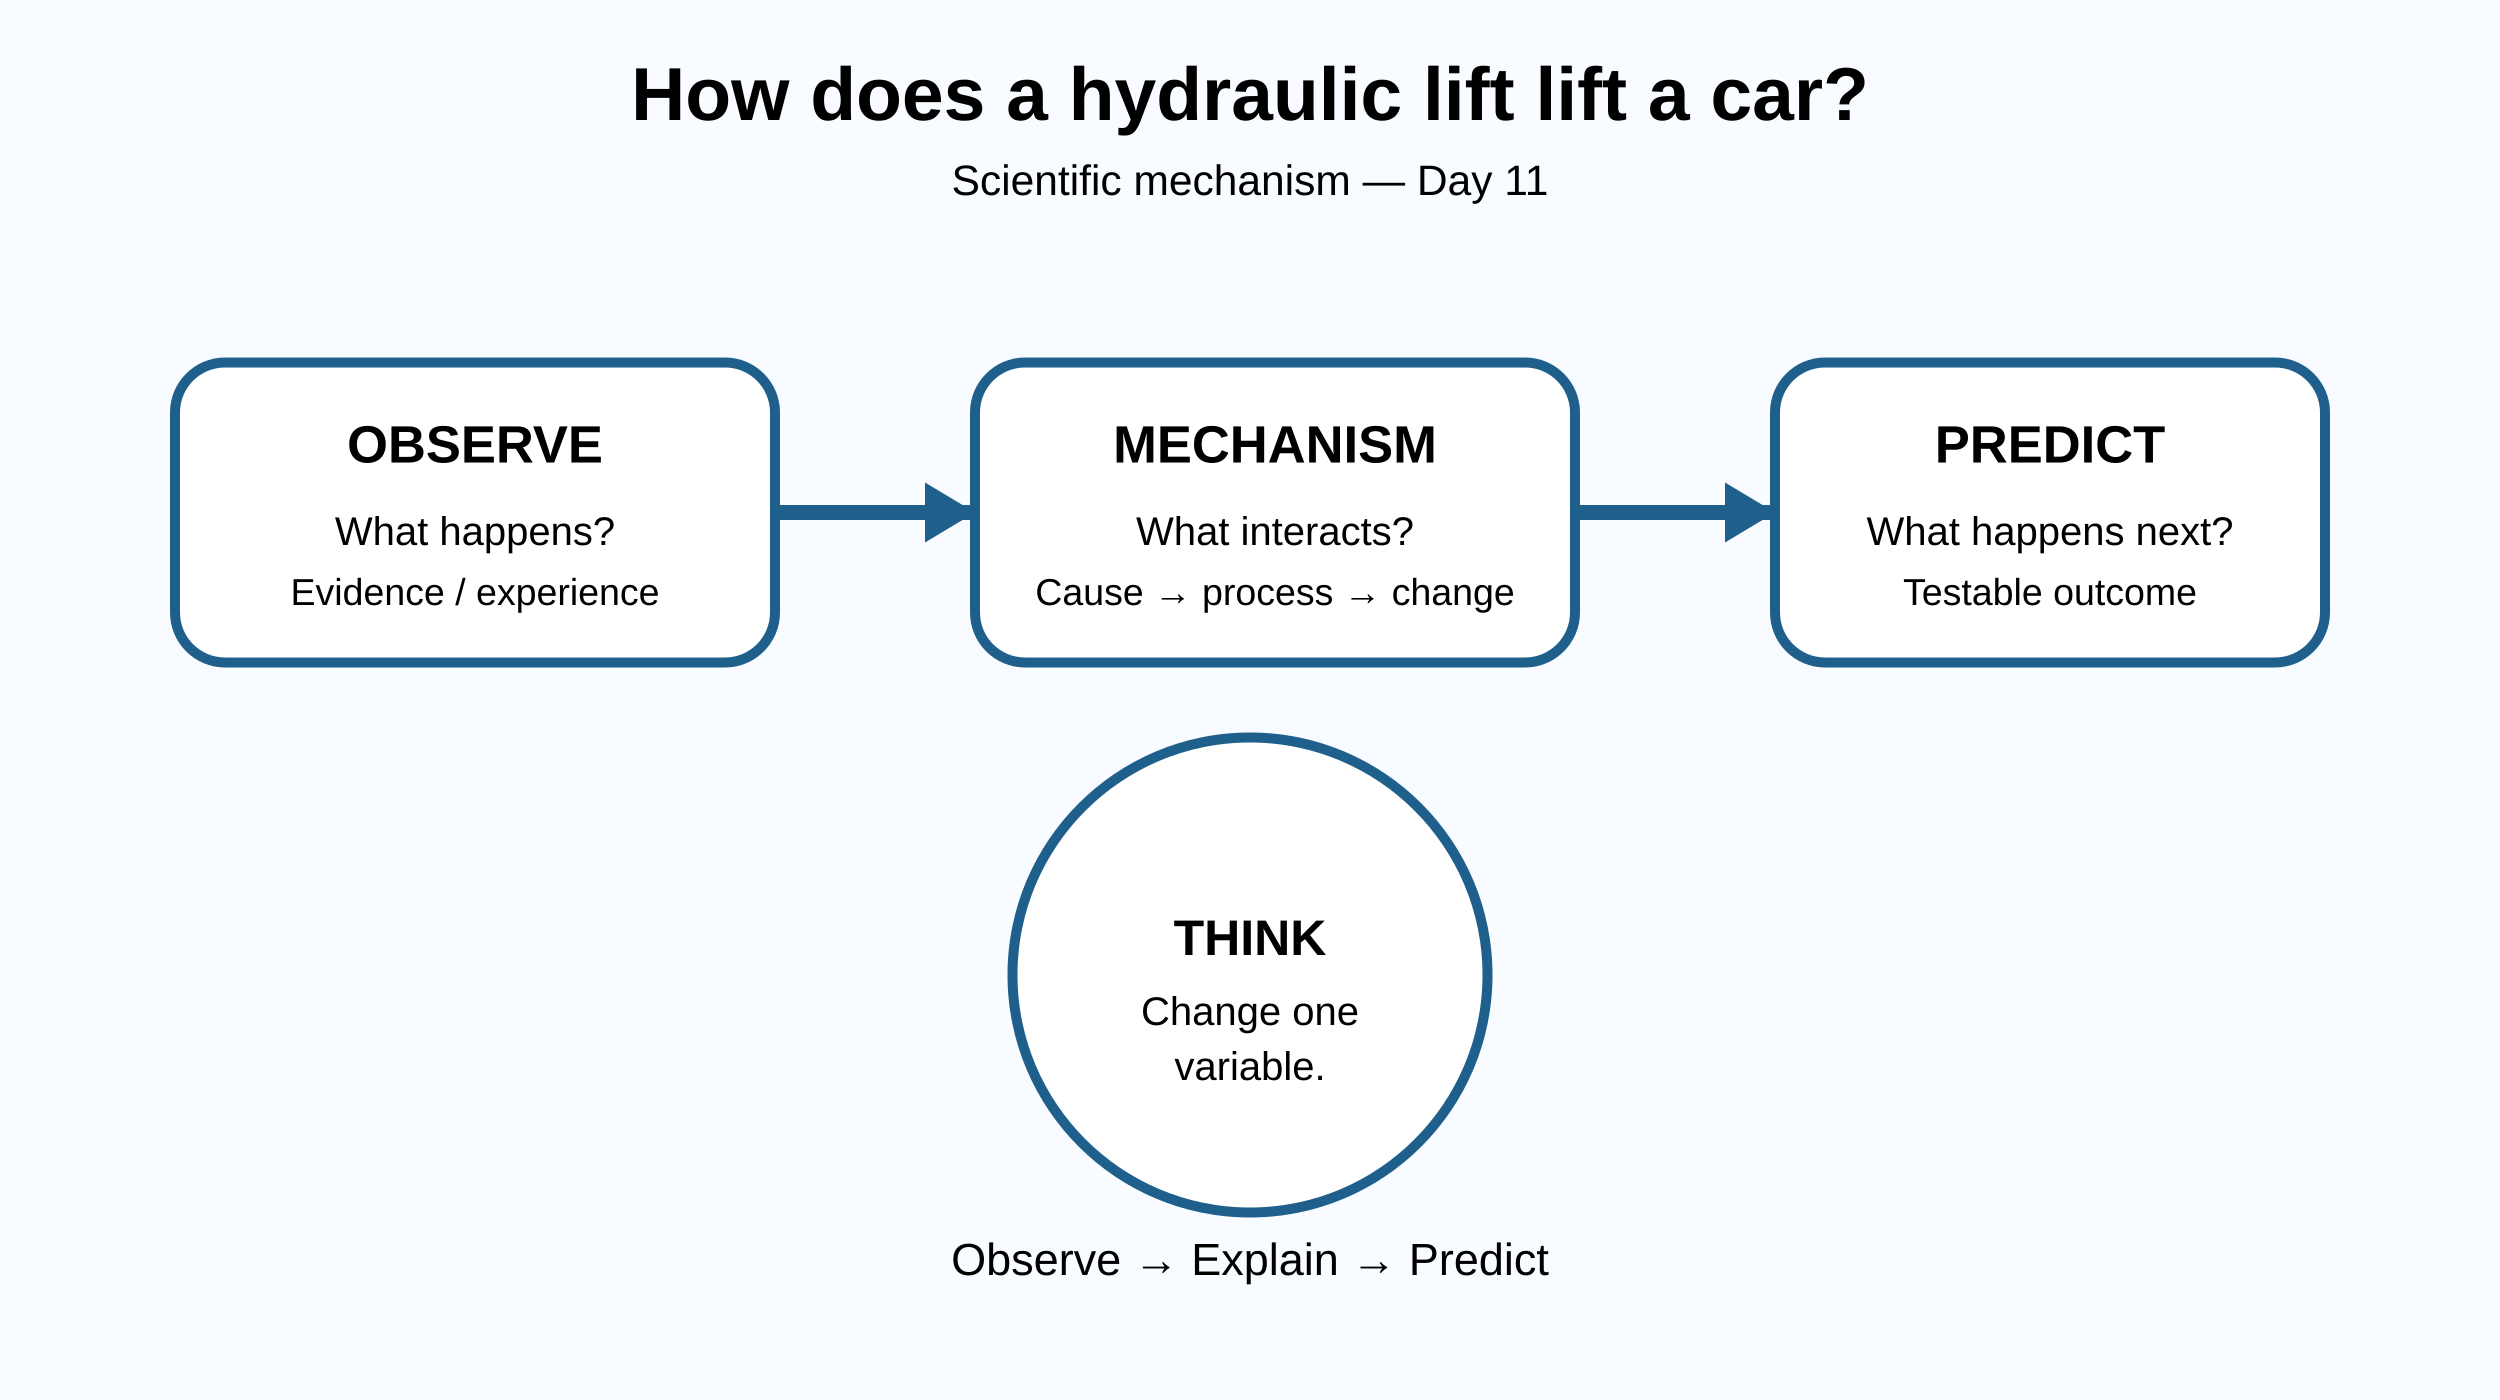
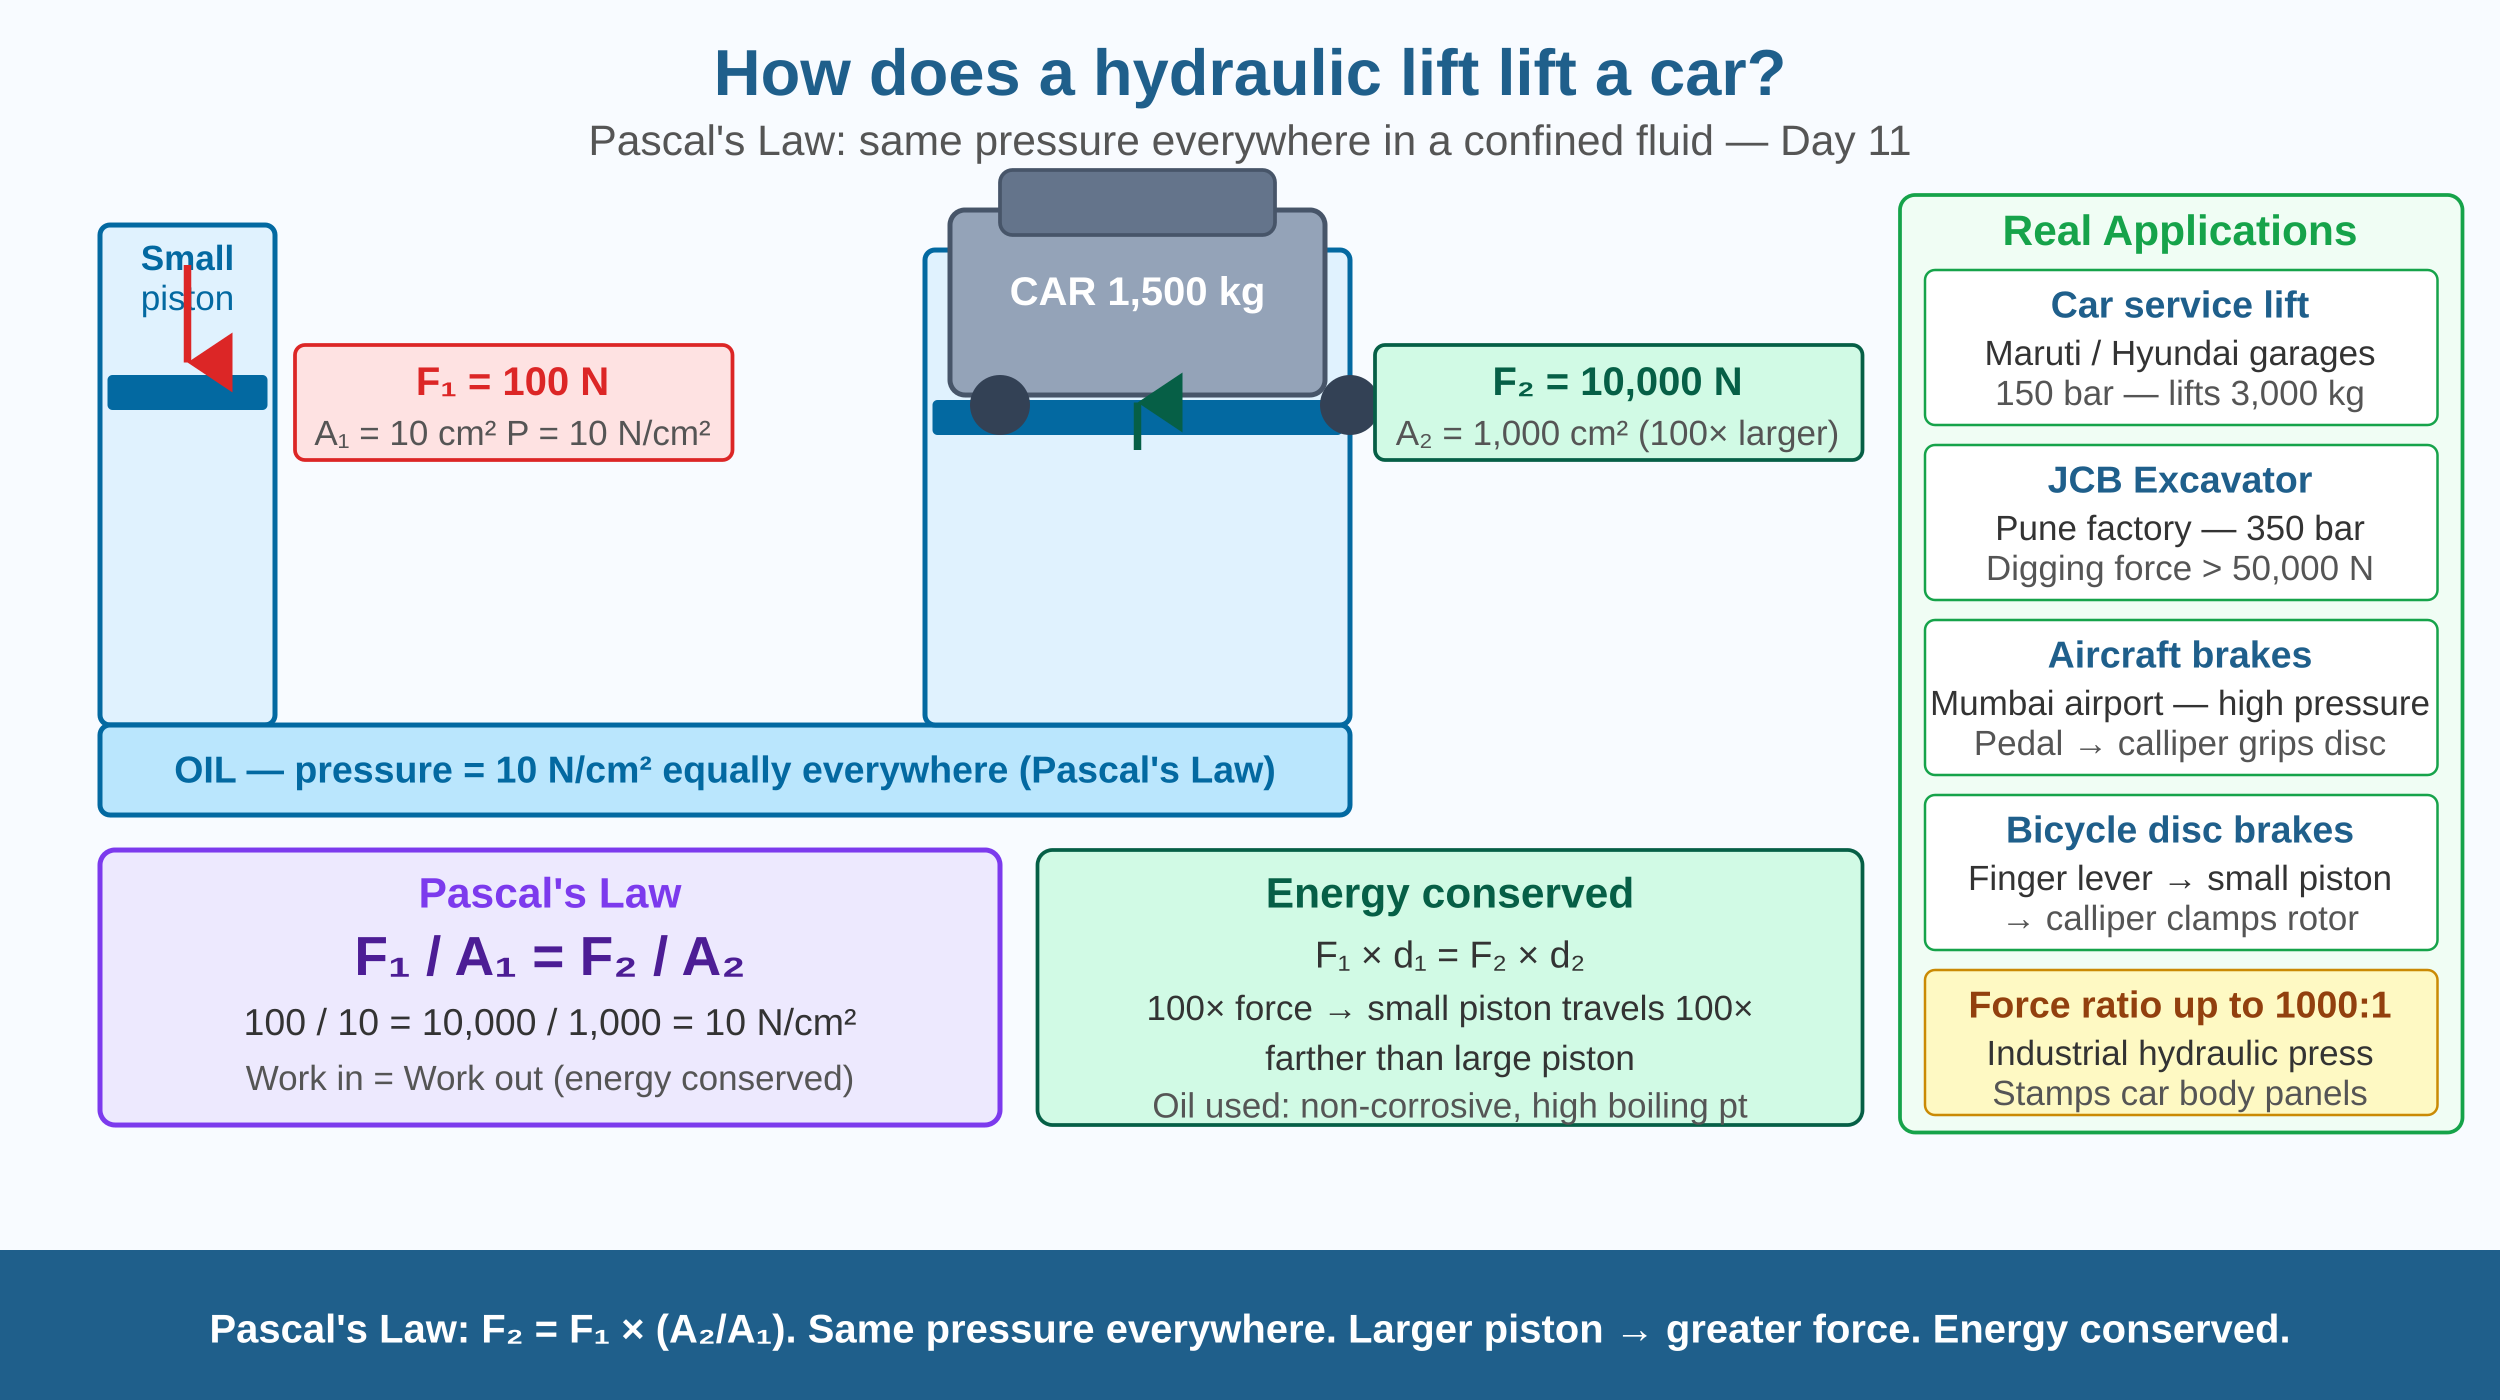
<svg xmlns="http://www.w3.org/2000/svg" width="1000" height="560" viewBox="0 0 1000 560">
+   <defs>
+     <marker id="dn11" markerWidth="8" markerHeight="6" refX="4" refY="6" orient="auto">
+       <polygon points="0 0,8 0,4 6" fill="#dc2626" />
+     </marker>
+     <marker id="up11" markerWidth="8" markerHeight="6" refX="4" refY="0" orient="auto">
+       <polygon points="0 6,8 6,4 0" fill="#065f46" />
+     </marker>
+     <marker id="rt11" markerWidth="8" markerHeight="6" refX="8" refY="3" orient="auto">
+       <polygon points="0 0,8 3,0 6" fill="#0369a1" />
+     </marker>
+   </defs>
  <rect width="1000" height="560" fill="#f8fbff" />
-   <text x="500" y="48" text-anchor="middle" font-family="Arial" font-size="30" font-weight="700">How does a hydraulic lift lift a car?</text>
-   <text x="500" y="78" text-anchor="middle" font-family="Arial" font-size="17">Scientific mechanism — Day 11</text>
-   <rect x="70" y="145" width="240" height="120" rx="20" fill="white" stroke="#1f5f8b" stroke-width="4" />
-   <text x="190" y="185" text-anchor="middle" font-family="Arial" font-size="21" font-weight="700">OBSERVE</text>
-   <text x="190" y="218" text-anchor="middle" font-family="Arial" font-size="16">What happens?</text>
-   <text x="190" y="242" text-anchor="middle" font-family="Arial" font-size="15">Evidence / experience</text>
-   <line x1="310" y1="205" x2="390" y2="205" stroke="#1f5f8b" stroke-width="6" />
-   <polygon points="390,205 370,193 370,217" fill="#1f5f8b" />
-   <rect x="390" y="145" width="240" height="120" rx="20" fill="white" stroke="#1f5f8b" stroke-width="4" />
-   <text x="510" y="185" text-anchor="middle" font-family="Arial" font-size="21" font-weight="700">MECHANISM</text>
-   <text x="510" y="218" text-anchor="middle" font-family="Arial" font-size="16">What interacts?</text>
-   <text x="510" y="242" text-anchor="middle" font-family="Arial" font-size="15">Cause → process → change</text>
-   <line x1="630" y1="205" x2="710" y2="205" stroke="#1f5f8b" stroke-width="6" />
-   <polygon points="710,205 690,193 690,217" fill="#1f5f8b" />
-   <rect x="710" y="145" width="220" height="120" rx="20" fill="white" stroke="#1f5f8b" stroke-width="4" />
-   <text x="820" y="185" text-anchor="middle" font-family="Arial" font-size="21" font-weight="700">PREDICT</text>
-   <text x="820" y="218" text-anchor="middle" font-family="Arial" font-size="16">What happens next?</text>
-   <text x="820" y="242" text-anchor="middle" font-family="Arial" font-size="15">Testable outcome</text>
-   <circle cx="500" cy="390" r="95" fill="white" stroke="#1f5f8b" stroke-width="4" />
-   <text x="500" y="382" text-anchor="middle" font-family="Arial" font-size="20" font-weight="700">THINK</text>
-   <text x="500" y="410" text-anchor="middle" font-family="Arial" font-size="16">Change one</text>
-   <text x="500" y="432" text-anchor="middle" font-family="Arial" font-size="16">variable.</text>
-   <text x="500" y="510" text-anchor="middle" font-family="Arial" font-size="18">Observe → Explain → Predict</text>
+   <text x="500" y="38" text-anchor="middle" font-family="Arial" font-size="26" font-weight="700" fill="#1f5f8b">How does a hydraulic lift lift a car?</text>
+   <text x="500" y="62" text-anchor="middle" font-family="Arial" font-size="17" fill="#555">Pascal's Law: same pressure everywhere in a confined fluid — Day 11</text>
+   <rect x="40" y="90" width="70" height="200" rx="4" fill="#e0f2fe" stroke="#0369a1" stroke-width="2" />
+   <text x="75" y="108" text-anchor="middle" font-family="Arial" font-size="14" fill="#0369a1" font-weight="700">Small</text>
+   <text x="75" y="124" text-anchor="middle" font-family="Arial" font-size="14" fill="#0369a1">piston</text>
+   <rect x="43" y="150" width="64" height="14" rx="2" fill="#0369a1" />
+   <line x1="75" y1="106" x2="75" y2="145" stroke="#dc2626" stroke-width="3" marker-end="url(#dn11)" />
+   <rect x="118" y="138" width="175" height="46" rx="4" fill="#fee2e2" stroke="#dc2626" stroke-width="1.5" />
+   <text x="205" y="158" text-anchor="middle" font-family="Arial" font-size="16" font-weight="700" fill="#dc2626">F₁ = 100 N</text>
+   <text x="205" y="178" text-anchor="middle" font-family="Arial" font-size="14" fill="#555">A₁ = 10 cm²   P = 10 N/cm²</text>
+   <rect x="40" y="290" width="500" height="36" rx="4" fill="#bae6fd" stroke="#0369a1" stroke-width="2" />
+   <text x="290" y="313" text-anchor="middle" font-family="Arial" font-size="15" font-weight="700" fill="#0369a1">OIL — pressure = 10 N/cm² equally everywhere (Pascal's Law)</text>
+   <rect x="370" y="100" width="170" height="190" rx="4" fill="#e0f2fe" stroke="#0369a1" stroke-width="2" />
+   <rect x="373" y="160" width="164" height="14" rx="2" fill="#0369a1" />
+   <rect x="380" y="84" width="150" height="74" rx="6" fill="#94a3b8" stroke="#475569" stroke-width="2" />
+   <rect x="400" y="68" width="110" height="26" rx="5" fill="#64748b" stroke="#475569" stroke-width="1.5" />
+   <text x="455" y="122" text-anchor="middle" font-family="Arial" font-size="16" font-weight="700" fill="white">CAR 1,500 kg</text>
+   <circle cx="400" cy="162" r="12" fill="#334155" />
+   <circle cx="540" cy="162" r="12" fill="#334155" />
+   <line x1="455" y1="180" x2="455" y2="161" stroke="#065f46" stroke-width="3" marker-end="url(#up11)" />
+   <rect x="550" y="138" width="195" height="46" rx="4" fill="#d1fae5" stroke="#065f46" stroke-width="1.5" />
+   <text x="647" y="158" text-anchor="middle" font-family="Arial" font-size="16" font-weight="700" fill="#065f46">F₂ = 10,000 N</text>
+   <text x="647" y="178" text-anchor="middle" font-family="Arial" font-size="14" fill="#555">A₂ = 1,000 cm²   (100× larger)</text>
+   <rect x="40" y="340" width="360" height="110" rx="6" fill="#ede9fe" stroke="#7c3aed" stroke-width="2" />
+   <text x="220" y="363" text-anchor="middle" font-family="Arial" font-size="17" font-weight="700" fill="#7c3aed">Pascal's Law</text>
+   <text x="220" y="390" text-anchor="middle" font-family="Arial" font-size="22" font-weight="700" fill="#4c1d95">F₁ / A₁ = F₂ / A₂</text>
+   <text x="220" y="414" text-anchor="middle" font-family="Arial" font-size="15" fill="#333">100 / 10 = 10,000 / 1,000 = 10 N/cm²</text>
+   <text x="220" y="436" text-anchor="middle" font-family="Arial" font-size="14" fill="#555">Work in = Work out  (energy conserved)</text>
+   <rect x="415" y="340" width="330" height="110" rx="6" fill="#d1fae5" stroke="#065f46" stroke-width="1.5" />
+   <text x="580" y="363" text-anchor="middle" font-family="Arial" font-size="17" font-weight="700" fill="#065f46">Energy conserved</text>
+   <text x="580" y="387" text-anchor="middle" font-family="Arial" font-size="15" fill="#333">F₁ × d₁ = F₂ × d₂</text>
+   <text x="580" y="408" text-anchor="middle" font-family="Arial" font-size="14" fill="#333">100× force → small piston travels 100×</text>
+   <text x="580" y="428" text-anchor="middle" font-family="Arial" font-size="14" fill="#333">farther than large piston</text>
+   <text x="580" y="447" text-anchor="middle" font-family="Arial" font-size="14" fill="#555">Oil used: non-corrosive, high boiling pt</text>
+   <rect x="760" y="78" width="225" height="375" rx="6" fill="#f0fdf4" stroke="#16a34a" stroke-width="1.5" />
+   <text x="872" y="98" text-anchor="middle" font-family="Arial" font-size="17" font-weight="700" fill="#16a34a">Real Applications</text>
+   <rect x="770" y="108" width="205" height="62" rx="4" fill="white" stroke="#16a34a" stroke-width="1" />
+   <text x="872" y="127" text-anchor="middle" font-family="Arial" font-size="15" font-weight="700" fill="#1f5f8b">Car service lift</text>
+   <text x="872" y="146" text-anchor="middle" font-family="Arial" font-size="14" fill="#333">Maruti / Hyundai garages</text>
+   <text x="872" y="162" text-anchor="middle" font-family="Arial" font-size="14" fill="#555">150 bar — lifts 3,000 kg</text>
+   <rect x="770" y="178" width="205" height="62" rx="4" fill="white" stroke="#16a34a" stroke-width="1" />
+   <text x="872" y="197" text-anchor="middle" font-family="Arial" font-size="15" font-weight="700" fill="#1f5f8b">JCB Excavator</text>
+   <text x="872" y="216" text-anchor="middle" font-family="Arial" font-size="14" fill="#333">Pune factory — 350 bar</text>
+   <text x="872" y="232" text-anchor="middle" font-family="Arial" font-size="14" fill="#555">Digging force &gt; 50,000 N</text>
+   <rect x="770" y="248" width="205" height="62" rx="4" fill="white" stroke="#16a34a" stroke-width="1" />
+   <text x="872" y="267" text-anchor="middle" font-family="Arial" font-size="15" font-weight="700" fill="#1f5f8b">Aircraft brakes</text>
+   <text x="872" y="286" text-anchor="middle" font-family="Arial" font-size="14" fill="#333">Mumbai airport — high pressure</text>
+   <text x="872" y="302" text-anchor="middle" font-family="Arial" font-size="14" fill="#555">Pedal → calliper grips disc</text>
+   <rect x="770" y="318" width="205" height="62" rx="4" fill="white" stroke="#16a34a" stroke-width="1" />
+   <text x="872" y="337" text-anchor="middle" font-family="Arial" font-size="15" font-weight="700" fill="#1f5f8b">Bicycle disc brakes</text>
+   <text x="872" y="356" text-anchor="middle" font-family="Arial" font-size="14" fill="#333">Finger lever → small piston</text>
+   <text x="872" y="372" text-anchor="middle" font-family="Arial" font-size="14" fill="#555">→ calliper clamps rotor</text>
+   <rect x="770" y="388" width="205" height="58" rx="4" fill="#fef9c3" stroke="#ca8a04" stroke-width="1" />
+   <text x="872" y="407" text-anchor="middle" font-family="Arial" font-size="15" font-weight="700" fill="#92400e">Force ratio up to 1000:1</text>
+   <text x="872" y="426" text-anchor="middle" font-family="Arial" font-size="14" fill="#333">Industrial hydraulic press</text>
+   <text x="872" y="442" text-anchor="middle" font-family="Arial" font-size="14" fill="#555">Stamps car body panels</text>
+   <rect x="0" y="500" width="1000" height="60" fill="#1f5f8b" />
+   <text x="500" y="537" text-anchor="middle" font-family="Arial" font-size="16" font-weight="700" fill="white">Pascal's Law: F₂ = F₁ × (A₂/A₁). Same pressure everywhere. Larger piston → greater force. Energy conserved.</text>
</svg>
